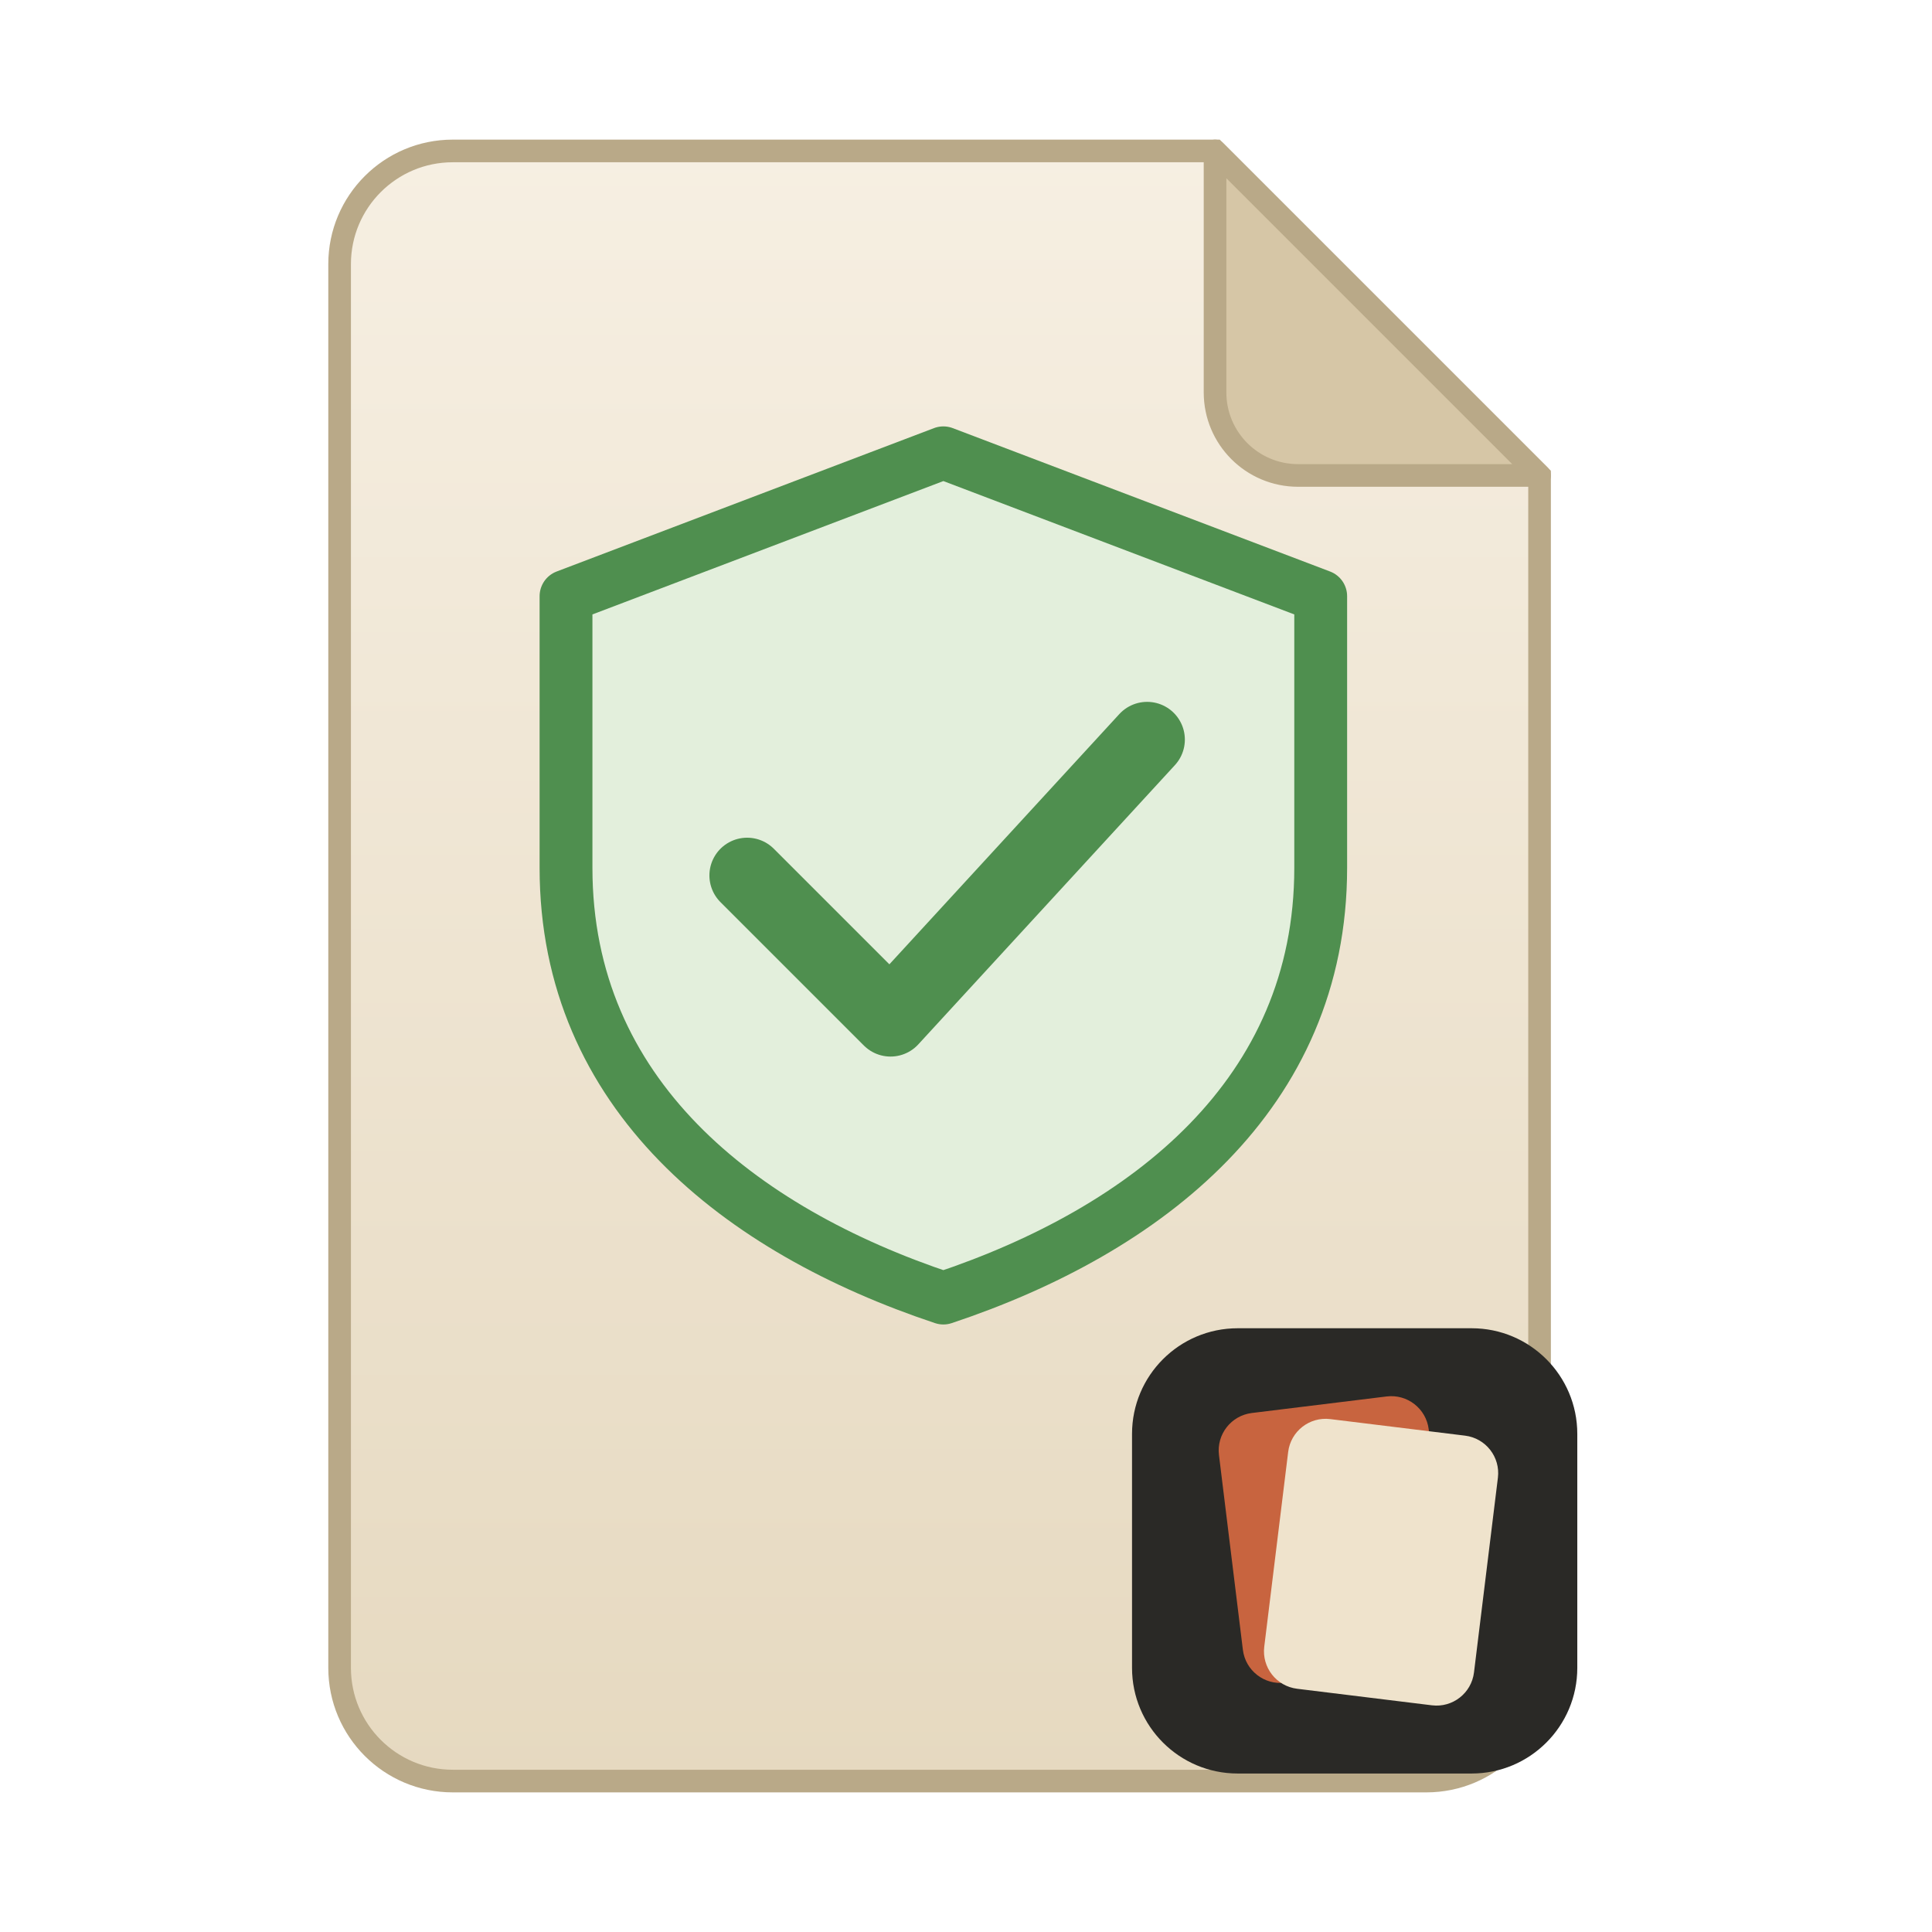
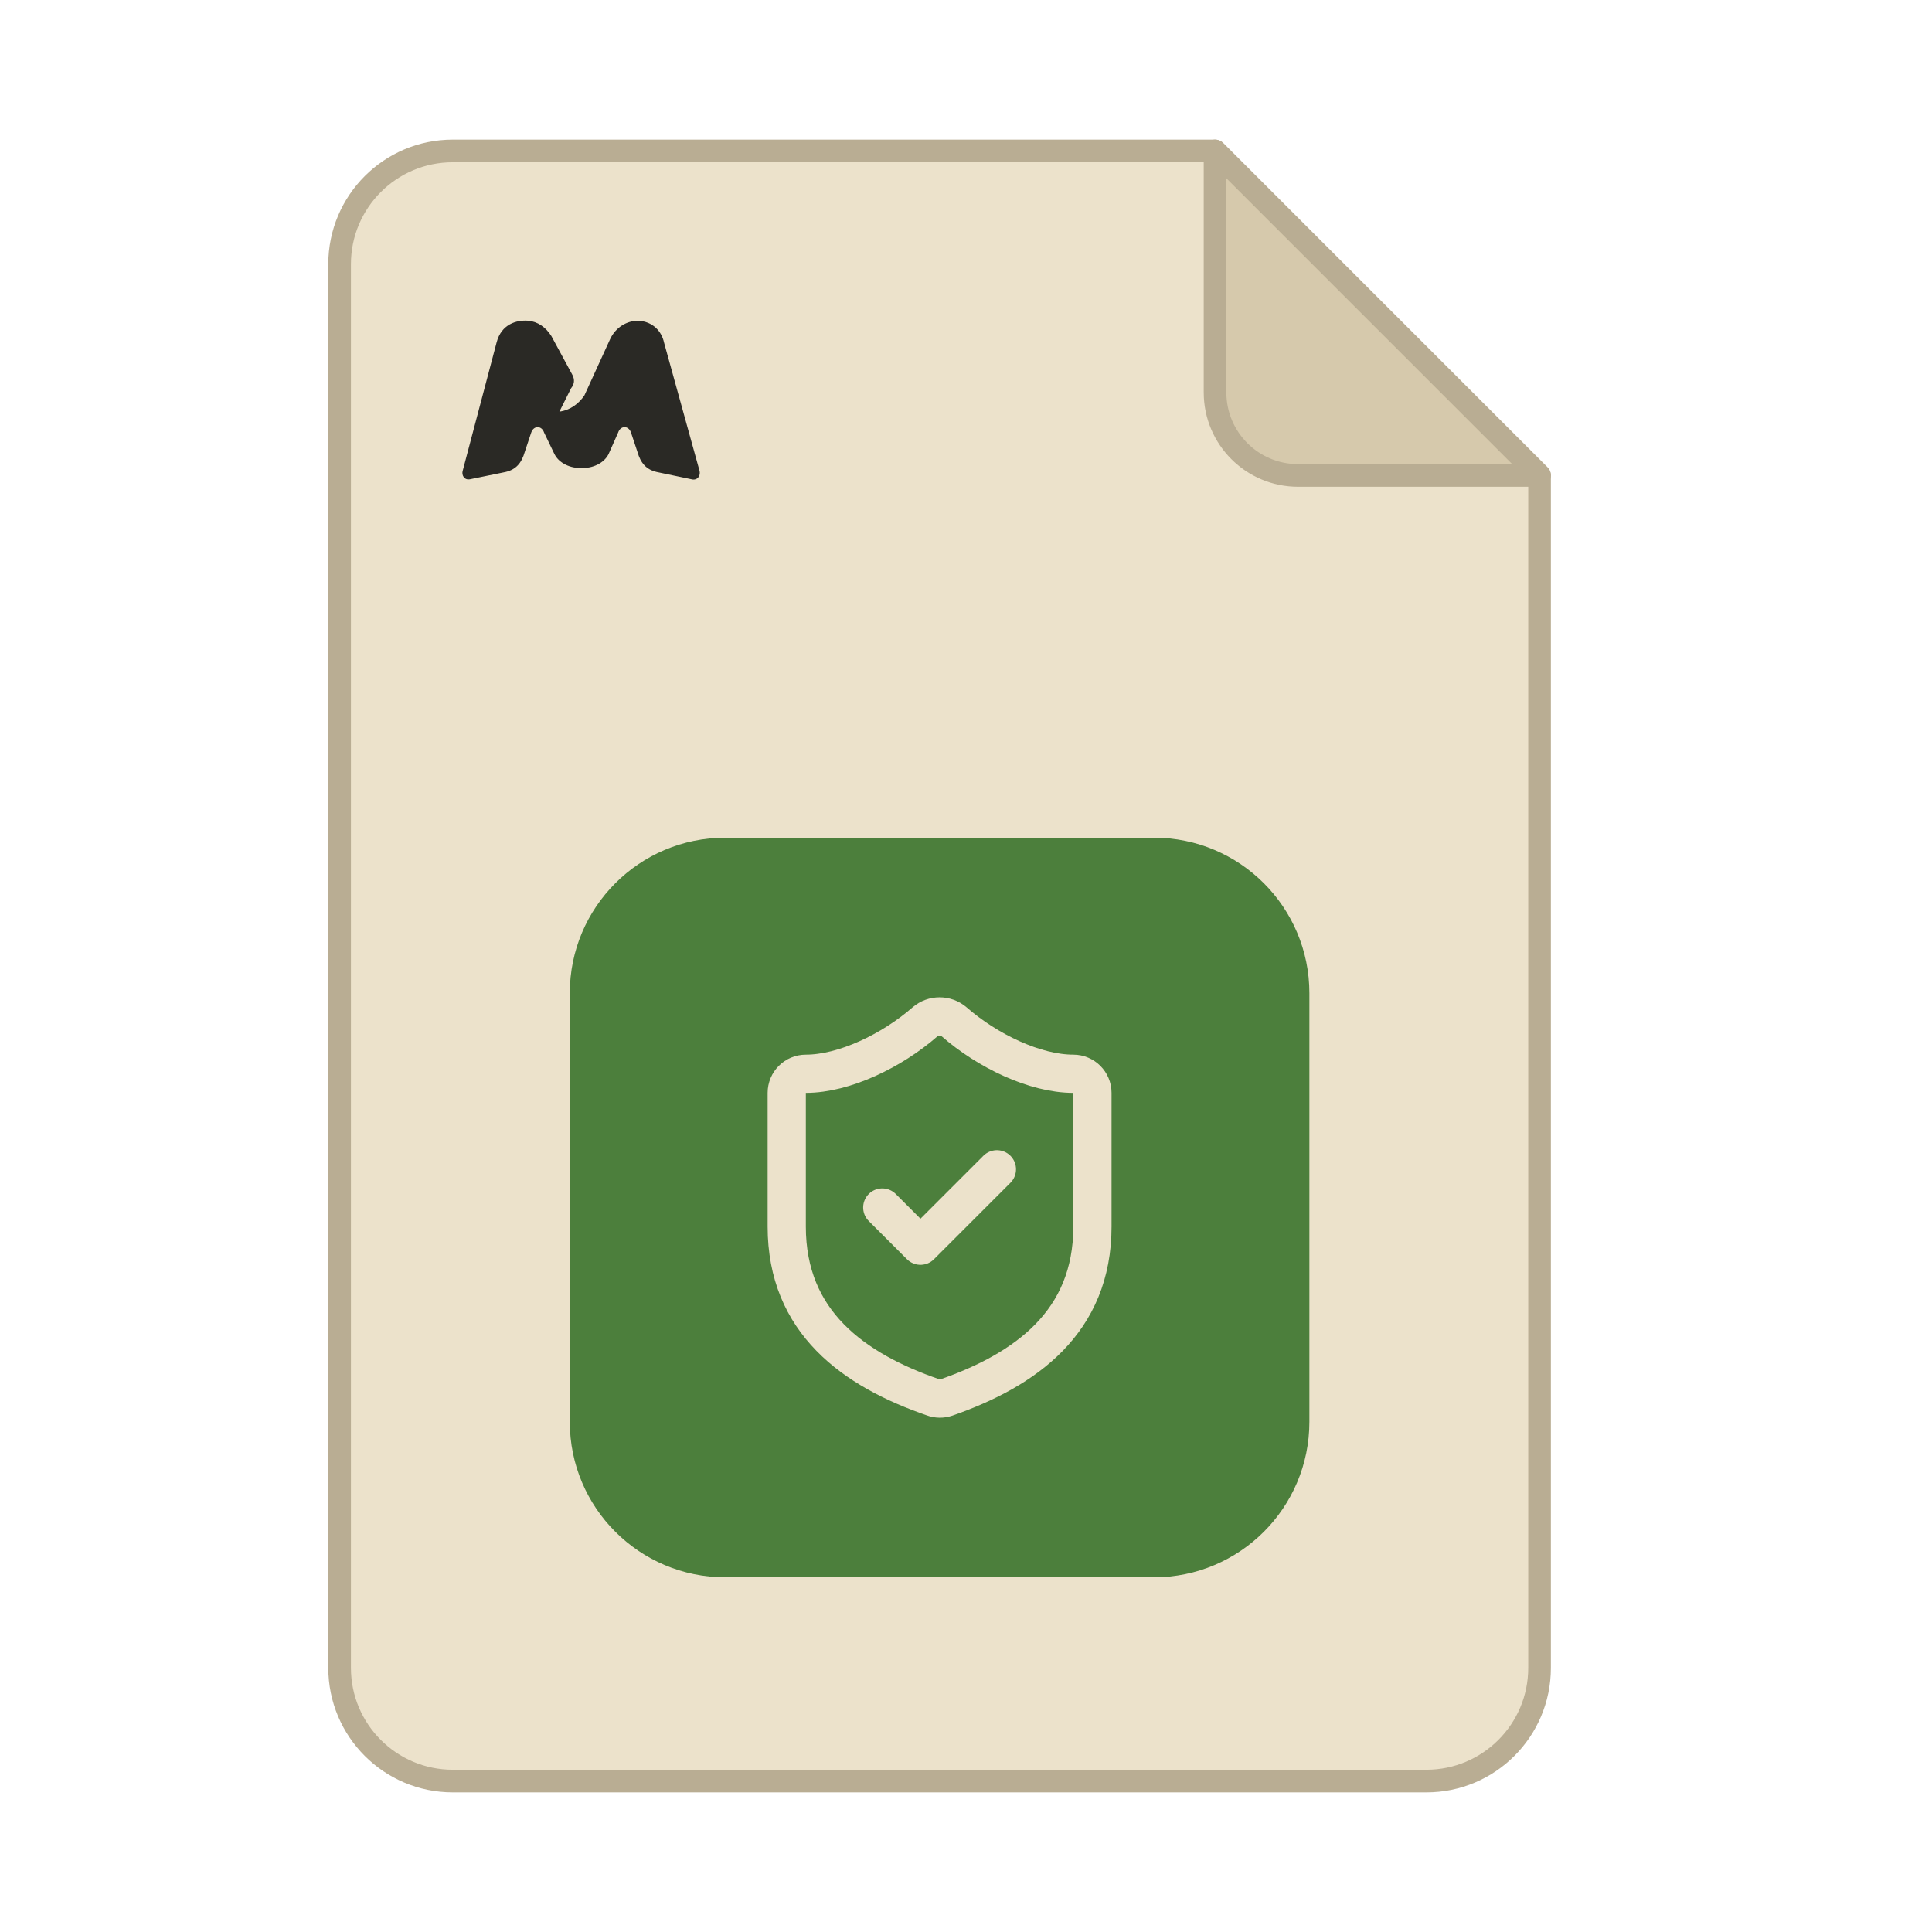
<svg xmlns="http://www.w3.org/2000/svg" width="512" height="512" viewBox="0 0 512 512">
-   <defs>
-     <linearGradient id="p" x1="0" y1="0" x2="0" y2="1">
-       <stop offset="0" stop-color="#f6efe2" />
-       <stop offset="1" stop-color="#e6d9c0" />
-     </linearGradient>
-   </defs>
-   <path d="M120 40 H322 L408 126 V442 a30 30 0 0 1 -30 30 H120 a30 30 0 0 1 -30 -30 V70 a30 30 0 0 1 30 -30 Z" fill="url(#p)" stroke="#b9a988" stroke-width="6" />
-   <path d="M322 40 V104 a22 22 0 0 0 22 22 H408 Z" fill="#d6c6a6" stroke="#b9a988" stroke-width="6" stroke-linejoin="round" />
-   <path d="M250 120 L350 158 V230 C350 290 304 326 250 344 C196 326 150 290 150 230 V158 Z" fill="#e3efdc" stroke="#4f8f4f" stroke-width="14" stroke-linejoin="round" />
-   <path d="M198 232 L236 270 L304 196" fill="none" stroke="#4f8f4f" stroke-width="20" stroke-linecap="round" stroke-linejoin="round" />
-   <g transform="translate(300 352)">
-     <rect width="118" height="118" rx="28" fill="#2a2926" />
-     <rect x="26" y="20" width="56" height="72" rx="10" fill="#c8643f" transform="rotate(-7 54 56)" />
-     <rect x="38" y="26" width="56" height="72" rx="10" fill="#efe3cc" transform="rotate(7 66 62)" />
+   <path d="M120 40 H322 L408 126 V442 a30 30 0 0 1 -30 30 H120 a30 30 0 0 1 -30 -30 V70 a30 30 0 0 1 30 -30 Z" fill="#ece2cb" stroke="#b9ad93" stroke-width="6" stroke-linejoin="round" />
+   <path d="M322 40 V104 a22 22 0 0 0 22 22 H408 Z" fill="#d6c9ac" stroke="#b9ad93" stroke-width="6" stroke-linejoin="round" />
+   <g transform="translate(112 64) scale(0.08203125)">
+     <path transform="translate(512 512) scale(1.3) translate(-512 -511)" fill="#2a2925" d="M 236 708 C 222 711 214 698 218 686 L 302 368 C 314 322 352 312 380 314 C 404 316 424 330 438 352 L 490 448 C 497 461 495 472 487 482 L 458 540 C 486 536 506 520 520 500 L 584 360 C 598 330 626 314 654 314 C 690 316 712 340 718 368 L 806 686 C 810 700 800 712 786 708 L 700 690 C 674 684 660 668 652 640 L 636 592 C 630 574 610 574 604 592 L 580 646 C 556 692 470 692 446 646 L 420 592 C 414 574 394 574 388 592 L 372 640 C 364 668 350 684 324 690 Z" />
+   </g>
+   <rect x="151.0" y="222" width="196" height="196" rx="41.2" fill="#4c7f3c" />
+   <g transform="translate(188.24 259.24) scale(5.0633)" fill="none" stroke="#ece2cb" stroke-width="2" stroke-linecap="round" stroke-linejoin="round">
+     <path d="M20 13c0 5-3.5 7.5-7.66 8.95a1 1 0 0 1-.67-.01C7.5 20.5 4 18 4 13V6a1 1 0 0 1 1-1c2 0 4.5-1.2 6.24-2.72a1.17 1.17 0 0 1 1.52 0C14.51 3.81 17 5 19 5a1 1 0 0 1 1 1z" />
+     <path d="m9 12 2 2 4-4" />
  </g>
</svg>
